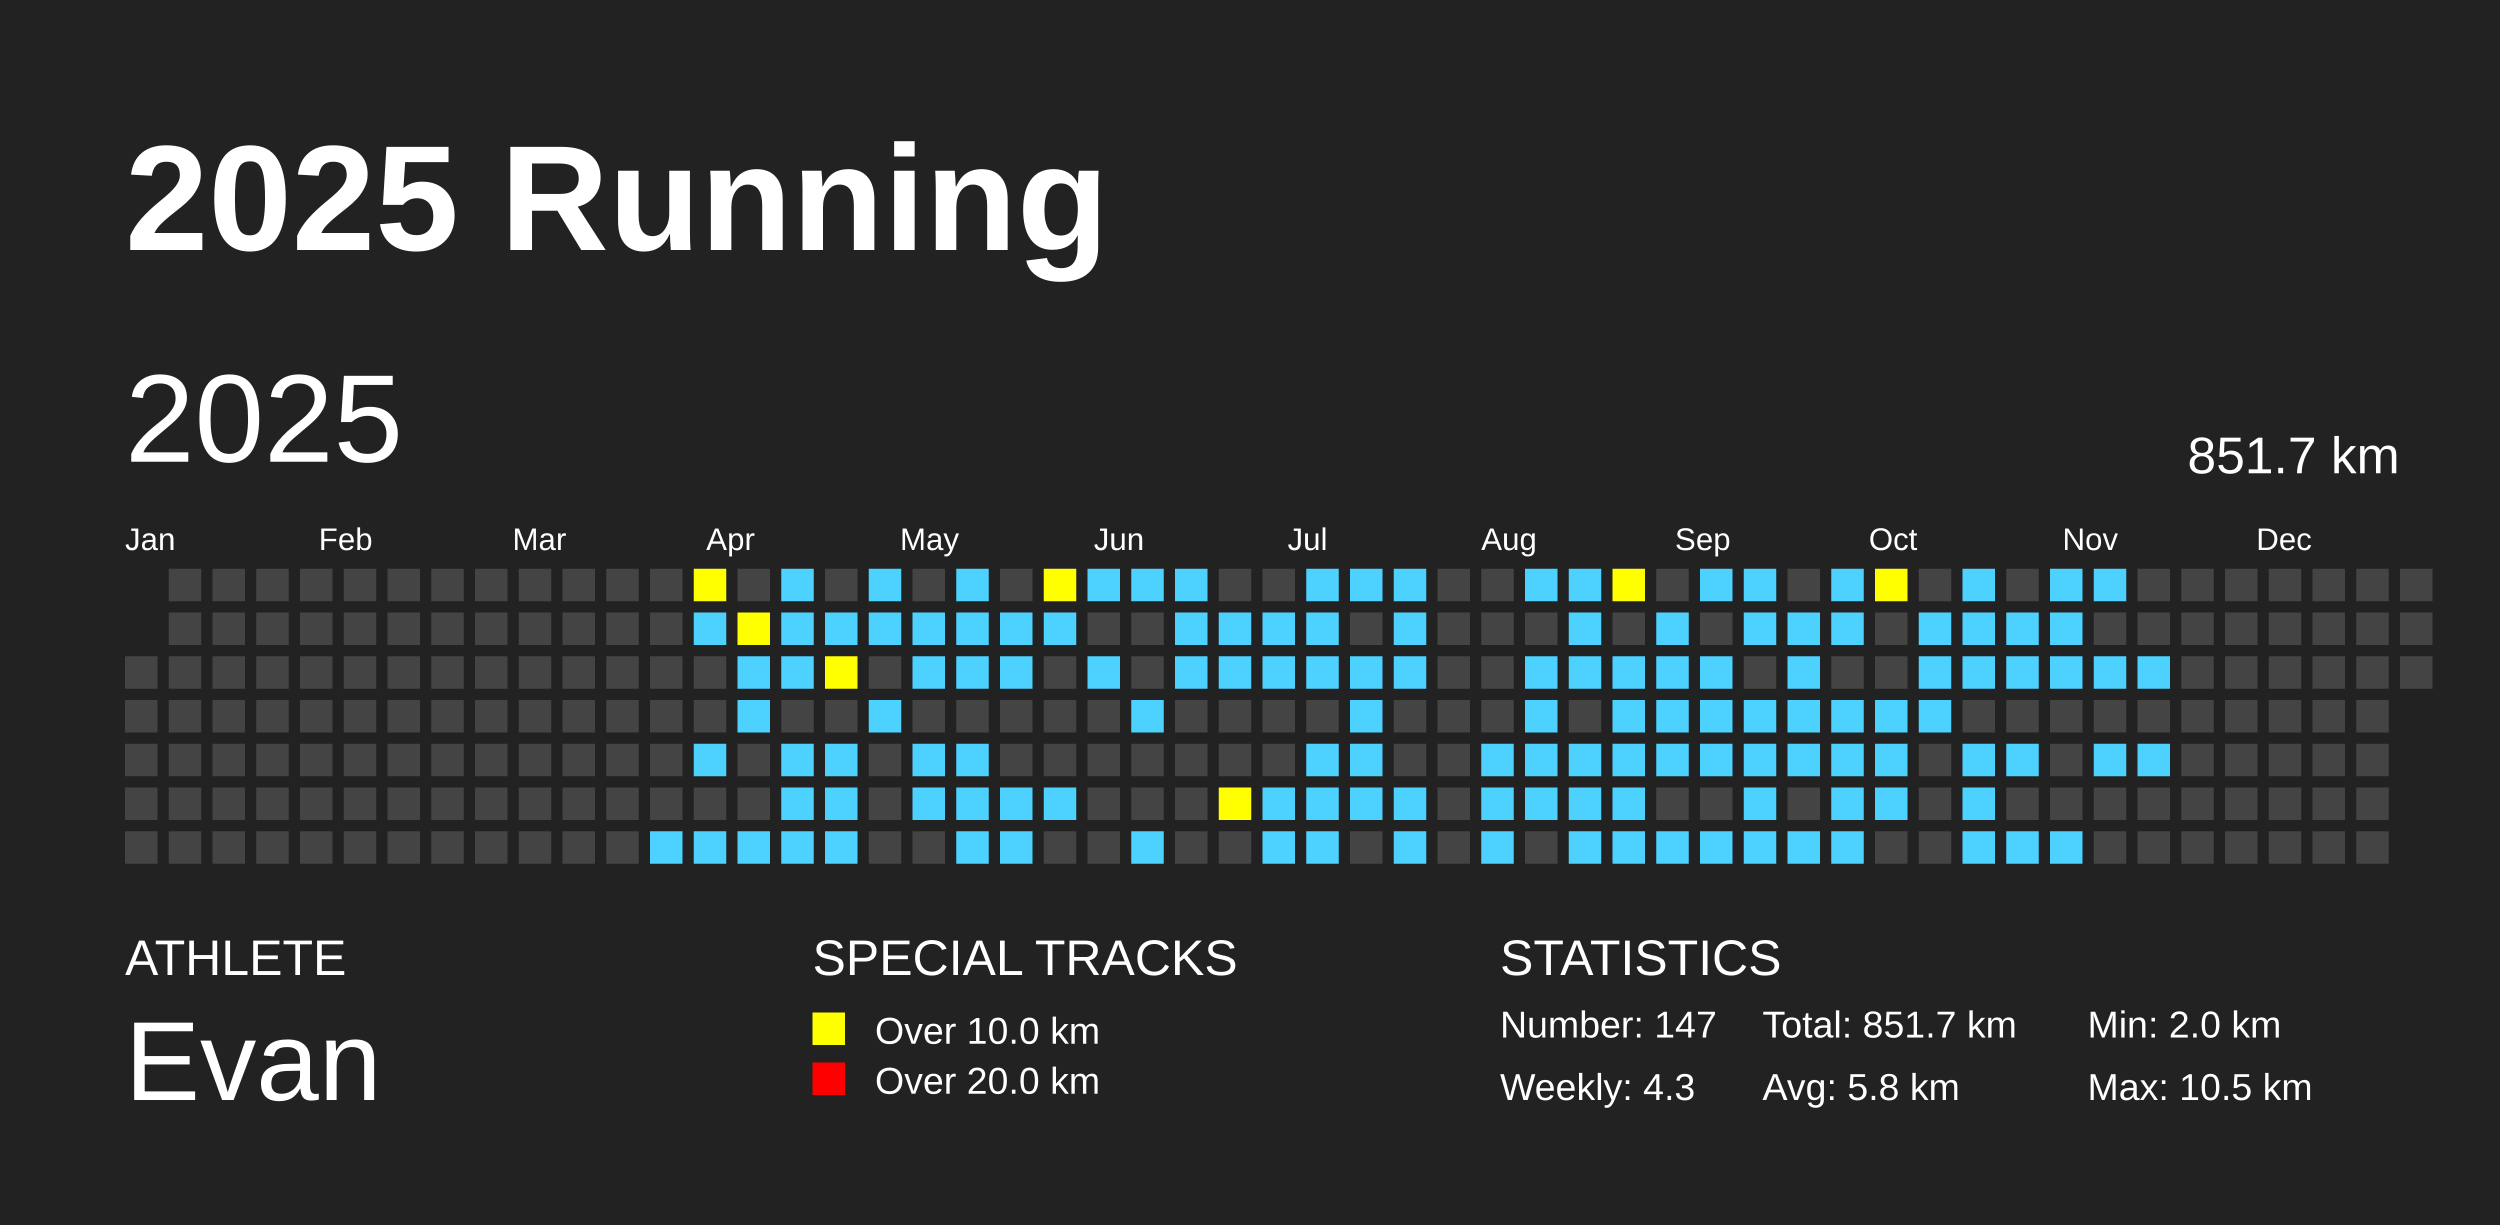
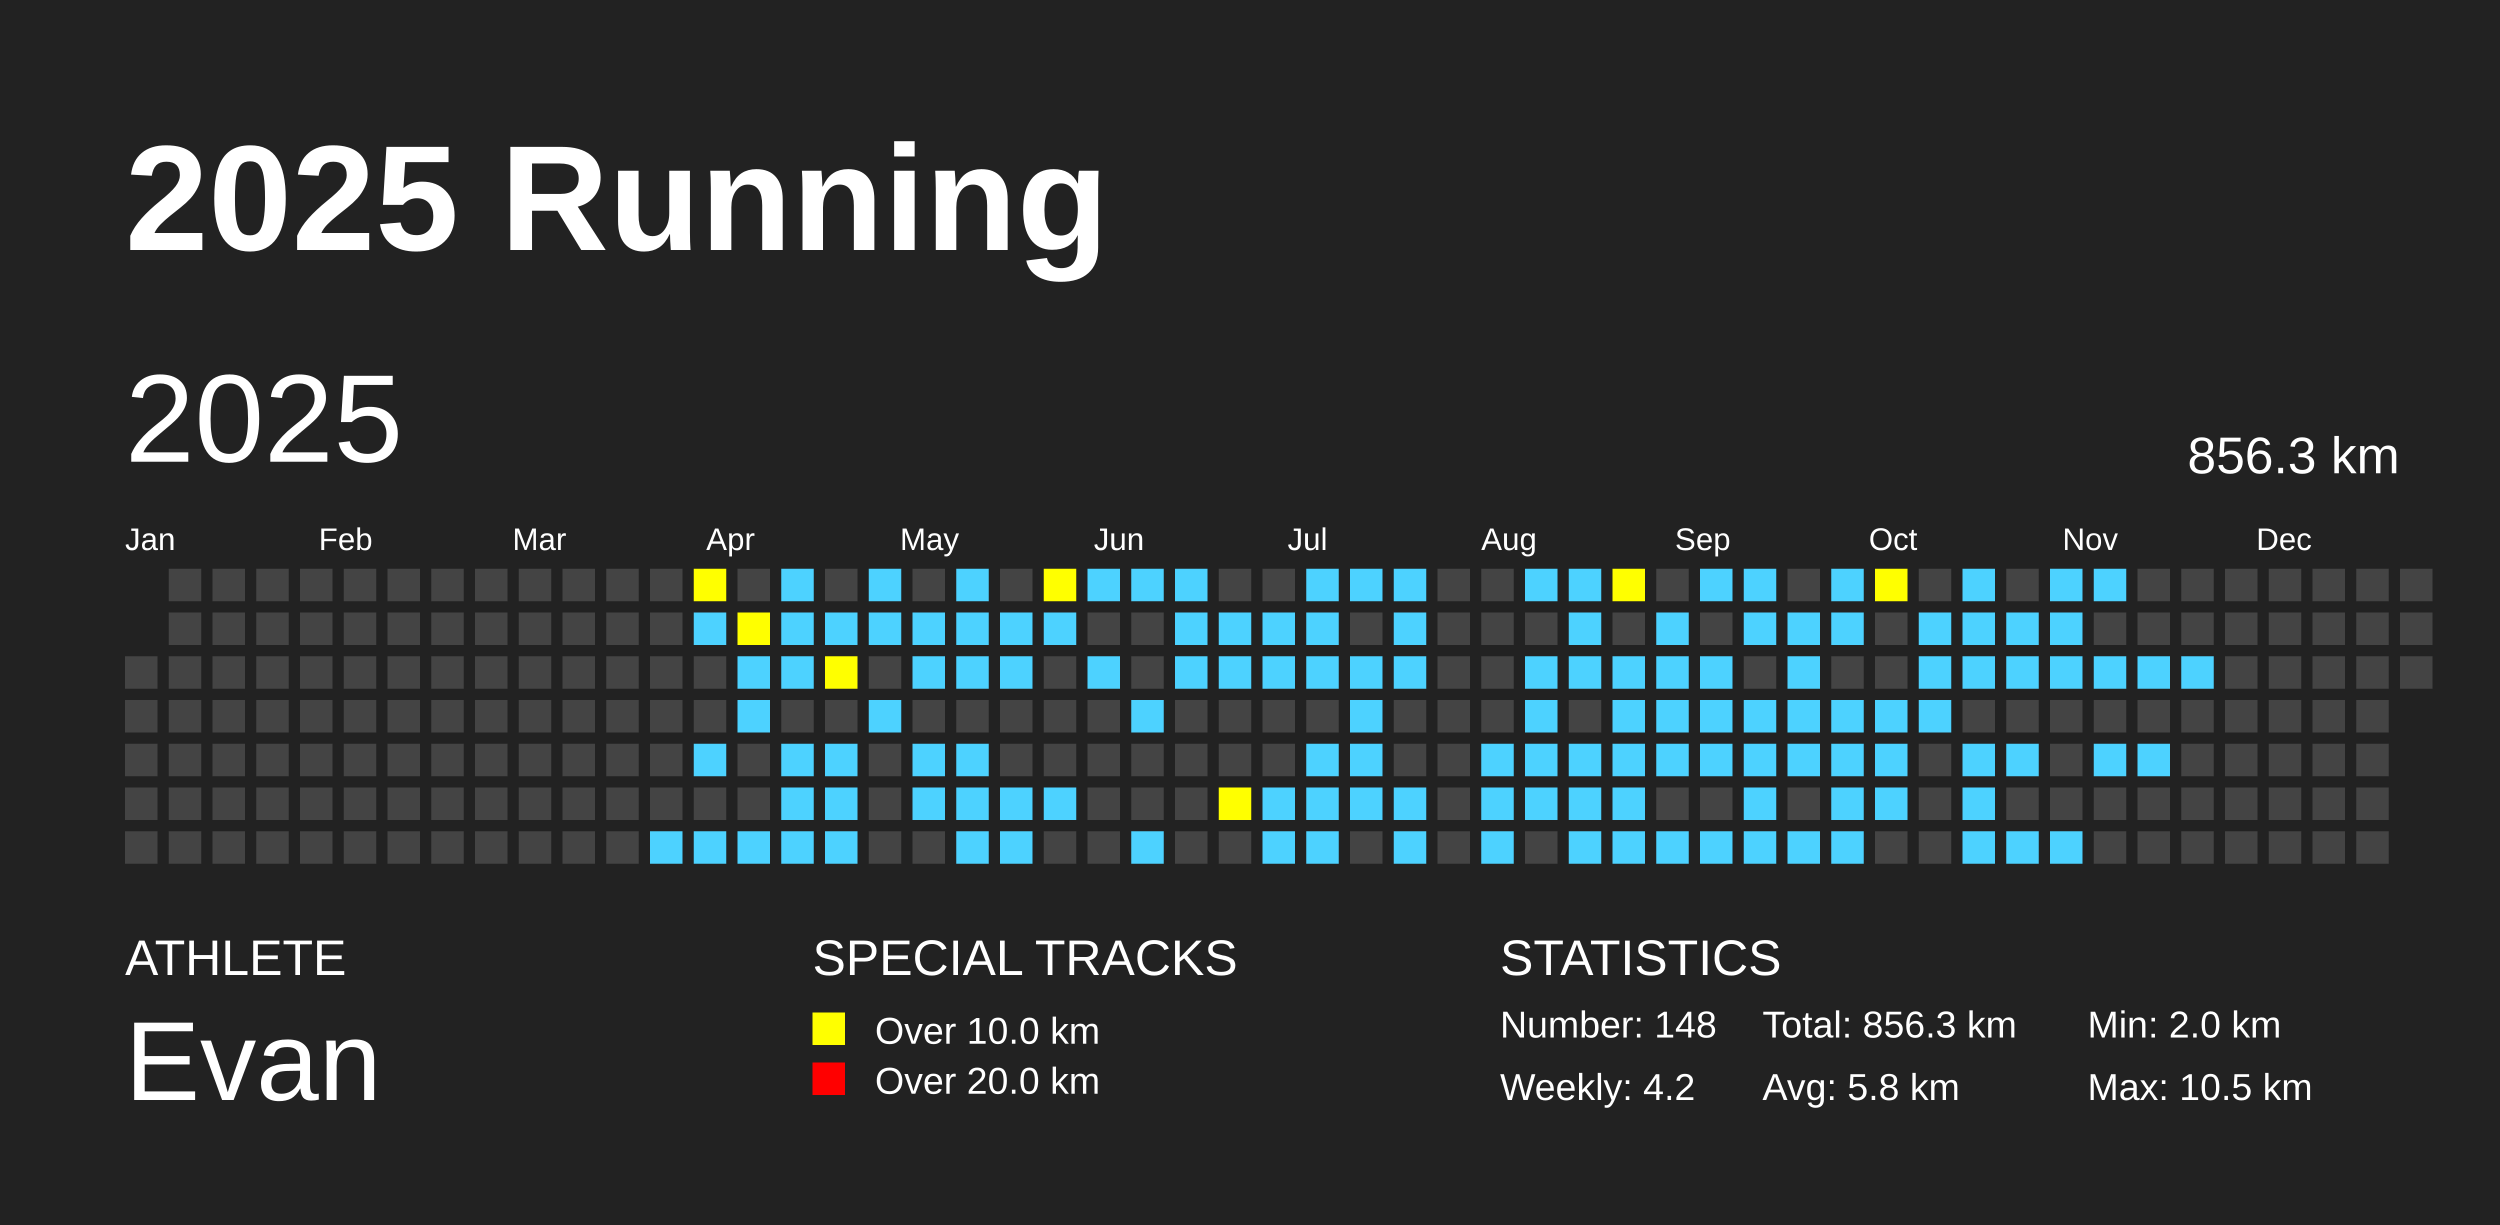
<svg xmlns="http://www.w3.org/2000/svg" baseProfile="full" height="98mm" version="1.1" viewBox="0,0,200,98" width="200mm">
  <defs />
  <rect fill="#222222" height="98" width="200" x="0" y="0" />
  <text fill="#FFFFFF" style="font-size:12px; font-family:Arial; font-weight:bold;" x="10" y="20">2025 Running</text>
  <text fill="#FFFFFF" style="font-size:4px; font-family:Arial" x="10" y="78">ATHLETE</text>
  <text fill="#FFFFFF" style="font-size:9px; font-family:Arial" x="10" y="88">Evan</text>
  <text fill="#FFFFFF" style="font-size:4px; font-family:Arial" x="65" y="78">SPECIAL TRACKS</text>
  <rect fill="yellow" height="2.6" width="2.6" x="65" y="81" />
  <text fill="#FFFFFF" style="font-size:3px; font-family:Arial" x="70" y="83.5">Over 10.0 km</text>
  <rect fill="red" height="2.6" width="2.6" x="65" y="85" />
  <text fill="#FFFFFF" style="font-size:3px; font-family:Arial" x="70" y="87.5">Over 20.0 km</text>
  <text fill="#FFFFFF" style="font-size:4px; font-family:Arial" x="120" y="78">STATISTICS</text>
-   <text fill="#FFFFFF" style="font-size:3px; font-family:Arial" x="120" y="83">Number: 147</text>
-   <text fill="#FFFFFF" style="font-size:3px; font-family:Arial" x="120" y="88">Weekly: 4.3</text>
-   <text fill="#FFFFFF" style="font-size:3px; font-family:Arial" x="141" y="83">Total: 851.7 km</text>
+   <text fill="#FFFFFF" style="font-size:3px; font-family:Arial" x="120" y="83">Number: 148</text>
+   <text fill="#FFFFFF" style="font-size:3px; font-family:Arial" x="120" y="88">Weekly: 4.2</text>
+   <text fill="#FFFFFF" style="font-size:3px; font-family:Arial" x="141" y="83">Total: 856.3 km</text>
  <text fill="#FFFFFF" style="font-size:3px; font-family:Arial" x="141" y="88">Avg: 5.8 km</text>
  <text fill="#FFFFFF" style="font-size:3px; font-family:Arial" x="167" y="83">Min: 2.0 km</text>
  <text fill="#FFFFFF" style="font-size:3px; font-family:Arial" x="167" y="88">Max: 10.5 km</text>
  <text dominant-baseline="hanging" fill="#FFFFFF" style="font-size:10.0px; font-family:Arial;" x="10" y="30">2025</text>
-   <text dominant-baseline="hanging" fill="#FFFFFF" style="font-size:4.125px; font-family:Arial;" x="175" y="35">851.7 km</text>
+   <text dominant-baseline="hanging" fill="#FFFFFF" style="font-size:4.125px; font-family:Arial;" x="175" y="35">856.3 km</text>
  <text fill="#FFFFFF" style="font-size:2.5px; font-family:Arial" x="10.0" y="44">Jan</text>
  <text fill="#FFFFFF" style="font-size:2.5px; font-family:Arial" x="25.5" y="44">Feb</text>
  <text fill="#FFFFFF" style="font-size:2.5px; font-family:Arial" x="41.0" y="44">Mar</text>
  <text fill="#FFFFFF" style="font-size:2.5px; font-family:Arial" x="56.5" y="44">Apr</text>
  <text fill="#FFFFFF" style="font-size:2.5px; font-family:Arial" x="72.0" y="44">May</text>
  <text fill="#FFFFFF" style="font-size:2.5px; font-family:Arial" x="87.5" y="44">Jun</text>
  <text fill="#FFFFFF" style="font-size:2.5px; font-family:Arial" x="103.0" y="44">Jul</text>
  <text fill="#FFFFFF" style="font-size:2.5px; font-family:Arial" x="118.5" y="44">Aug</text>
  <text fill="#FFFFFF" style="font-size:2.5px; font-family:Arial" x="134.0" y="44">Sep</text>
  <text fill="#FFFFFF" style="font-size:2.5px; font-family:Arial" x="149.5" y="44">Oct</text>
  <text fill="#FFFFFF" style="font-size:2.5px; font-family:Arial" x="165.0" y="44">Nov</text>
  <text fill="#FFFFFF" style="font-size:2.5px; font-family:Arial" x="180.5" y="44">Dec</text>
  <rect fill="#444444" height="2.6" width="2.6" x="10.0" y="52.5" />
  <rect fill="#444444" height="2.6" width="2.6" x="10.0" y="56.0" />
  <rect fill="#444444" height="2.6" width="2.6" x="10.0" y="59.5" />
  <rect fill="#444444" height="2.6" width="2.6" x="10.0" y="63.0" />
  <rect fill="#444444" height="2.6" width="2.6" x="10.0" y="66.5" />
  <rect fill="#444444" height="2.6" width="2.6" x="13.5" y="45.5" />
  <rect fill="#444444" height="2.6" width="2.6" x="13.5" y="49.0" />
  <rect fill="#444444" height="2.6" width="2.6" x="13.5" y="52.5" />
  <rect fill="#444444" height="2.6" width="2.6" x="13.5" y="56.0" />
  <rect fill="#444444" height="2.6" width="2.6" x="13.5" y="59.5" />
  <rect fill="#444444" height="2.6" width="2.6" x="13.5" y="63.0" />
  <rect fill="#444444" height="2.6" width="2.6" x="13.5" y="66.5" />
  <rect fill="#444444" height="2.6" width="2.6" x="17.0" y="45.5" />
  <rect fill="#444444" height="2.6" width="2.6" x="17.0" y="49.0" />
  <rect fill="#444444" height="2.6" width="2.6" x="17.0" y="52.5" />
  <rect fill="#444444" height="2.6" width="2.6" x="17.0" y="56.0" />
  <rect fill="#444444" height="2.6" width="2.6" x="17.0" y="59.5" />
  <rect fill="#444444" height="2.6" width="2.6" x="17.0" y="63.0" />
  <rect fill="#444444" height="2.6" width="2.6" x="17.0" y="66.5" />
  <rect fill="#444444" height="2.6" width="2.6" x="20.5" y="45.5" />
  <rect fill="#444444" height="2.6" width="2.6" x="20.5" y="49.0" />
  <rect fill="#444444" height="2.6" width="2.6" x="20.5" y="52.5" />
  <rect fill="#444444" height="2.6" width="2.6" x="20.5" y="56.0" />
  <rect fill="#444444" height="2.6" width="2.6" x="20.5" y="59.5" />
  <rect fill="#444444" height="2.6" width="2.6" x="20.5" y="63.0" />
  <rect fill="#444444" height="2.6" width="2.6" x="20.5" y="66.5" />
  <rect fill="#444444" height="2.6" width="2.6" x="24.0" y="45.5" />
  <rect fill="#444444" height="2.6" width="2.6" x="24.0" y="49.0" />
  <rect fill="#444444" height="2.6" width="2.6" x="24.0" y="52.5" />
  <rect fill="#444444" height="2.6" width="2.6" x="24.0" y="56.0" />
  <rect fill="#444444" height="2.6" width="2.6" x="24.0" y="59.5" />
  <rect fill="#444444" height="2.6" width="2.6" x="24.0" y="63.0" />
  <rect fill="#444444" height="2.6" width="2.6" x="24.0" y="66.5" />
  <rect fill="#444444" height="2.6" width="2.6" x="27.5" y="45.5" />
  <rect fill="#444444" height="2.6" width="2.6" x="27.5" y="49.0" />
  <rect fill="#444444" height="2.6" width="2.6" x="27.5" y="52.5" />
  <rect fill="#444444" height="2.6" width="2.6" x="27.5" y="56.0" />
  <rect fill="#444444" height="2.6" width="2.6" x="27.5" y="59.5" />
  <rect fill="#444444" height="2.6" width="2.6" x="27.5" y="63.0" />
  <rect fill="#444444" height="2.6" width="2.6" x="27.5" y="66.5" />
  <rect fill="#444444" height="2.6" width="2.6" x="31.0" y="45.5" />
  <rect fill="#444444" height="2.6" width="2.6" x="31.0" y="49.0" />
  <rect fill="#444444" height="2.6" width="2.6" x="31.0" y="52.5" />
  <rect fill="#444444" height="2.6" width="2.6" x="31.0" y="56.0" />
  <rect fill="#444444" height="2.6" width="2.6" x="31.0" y="59.5" />
  <rect fill="#444444" height="2.6" width="2.6" x="31.0" y="63.0" />
  <rect fill="#444444" height="2.6" width="2.6" x="31.0" y="66.5" />
  <rect fill="#444444" height="2.6" width="2.6" x="34.5" y="45.5" />
  <rect fill="#444444" height="2.6" width="2.6" x="34.5" y="49.0" />
  <rect fill="#444444" height="2.6" width="2.6" x="34.5" y="52.5" />
  <rect fill="#444444" height="2.6" width="2.6" x="34.5" y="56.0" />
  <rect fill="#444444" height="2.6" width="2.6" x="34.5" y="59.5" />
  <rect fill="#444444" height="2.6" width="2.6" x="34.5" y="63.0" />
  <rect fill="#444444" height="2.6" width="2.6" x="34.5" y="66.5" />
  <rect fill="#444444" height="2.6" width="2.6" x="38.0" y="45.5" />
  <rect fill="#444444" height="2.6" width="2.6" x="38.0" y="49.0" />
  <rect fill="#444444" height="2.6" width="2.6" x="38.0" y="52.5" />
  <rect fill="#444444" height="2.6" width="2.6" x="38.0" y="56.0" />
  <rect fill="#444444" height="2.6" width="2.6" x="38.0" y="59.5" />
  <rect fill="#444444" height="2.6" width="2.6" x="38.0" y="63.0" />
  <rect fill="#444444" height="2.6" width="2.6" x="38.0" y="66.5" />
  <rect fill="#444444" height="2.6" width="2.6" x="41.5" y="45.5" />
  <rect fill="#444444" height="2.6" width="2.6" x="41.5" y="49.0" />
  <rect fill="#444444" height="2.6" width="2.6" x="41.5" y="52.5" />
  <rect fill="#444444" height="2.6" width="2.6" x="41.5" y="56.0" />
  <rect fill="#444444" height="2.6" width="2.6" x="41.5" y="59.5" />
  <rect fill="#444444" height="2.6" width="2.6" x="41.5" y="63.0" />
  <rect fill="#444444" height="2.6" width="2.6" x="41.5" y="66.5" />
  <rect fill="#444444" height="2.6" width="2.6" x="45.0" y="45.5" />
  <rect fill="#444444" height="2.6" width="2.6" x="45.0" y="49.0" />
  <rect fill="#444444" height="2.6" width="2.6" x="45.0" y="52.5" />
  <rect fill="#444444" height="2.6" width="2.6" x="45.0" y="56.0" />
  <rect fill="#444444" height="2.6" width="2.6" x="45.0" y="59.5" />
  <rect fill="#444444" height="2.6" width="2.6" x="45.0" y="63.0" />
  <rect fill="#444444" height="2.6" width="2.6" x="45.0" y="66.5" />
  <rect fill="#444444" height="2.6" width="2.6" x="48.5" y="45.5" />
  <rect fill="#444444" height="2.6" width="2.6" x="48.5" y="49.0" />
  <rect fill="#444444" height="2.6" width="2.6" x="48.5" y="52.5" />
  <rect fill="#444444" height="2.6" width="2.6" x="48.5" y="56.0" />
  <rect fill="#444444" height="2.6" width="2.6" x="48.5" y="59.5" />
  <rect fill="#444444" height="2.6" width="2.6" x="48.5" y="63.0" />
  <rect fill="#444444" height="2.6" width="2.6" x="48.5" y="66.5" />
  <rect fill="#444444" height="2.6" width="2.6" x="52.0" y="45.5" />
  <rect fill="#444444" height="2.6" width="2.6" x="52.0" y="49.0" />
  <rect fill="#444444" height="2.6" width="2.6" x="52.0" y="52.5" />
  <rect fill="#444444" height="2.6" width="2.6" x="52.0" y="56.0" />
  <rect fill="#444444" height="2.6" width="2.6" x="52.0" y="59.5" />
  <rect fill="#444444" height="2.6" width="2.6" x="52.0" y="63.0" />
  <rect fill="#4DD2FF" height="2.6" width="2.6" x="52.0" y="66.5" />
  <rect fill="yellow" height="2.6" width="2.6" x="55.5" y="45.5" />
  <rect fill="#4DD2FF" height="2.6" width="2.6" x="55.5" y="49.0" />
  <rect fill="#444444" height="2.6" width="2.6" x="55.5" y="52.5" />
  <rect fill="#444444" height="2.6" width="2.6" x="55.5" y="56.0" />
  <rect fill="#4DD2FF" height="2.6" width="2.6" x="55.5" y="59.5" />
  <rect fill="#444444" height="2.6" width="2.6" x="55.5" y="63.0" />
  <rect fill="#4DD2FF" height="2.6" width="2.6" x="55.5" y="66.5" />
  <rect fill="#444444" height="2.6" width="2.6" x="59.0" y="45.5" />
  <rect fill="yellow" height="2.6" width="2.6" x="59.0" y="49.0" />
  <rect fill="#4DD2FF" height="2.6" width="2.6" x="59.0" y="52.5" />
  <rect fill="#4DD2FF" height="2.6" width="2.6" x="59.0" y="56.0" />
  <rect fill="#444444" height="2.6" width="2.6" x="59.0" y="59.5" />
  <rect fill="#444444" height="2.6" width="2.6" x="59.0" y="63.0" />
  <rect fill="#4DD2FF" height="2.6" width="2.6" x="59.0" y="66.5" />
  <rect fill="#4DD2FF" height="2.6" width="2.6" x="62.5" y="45.5" />
  <rect fill="#4DD2FF" height="2.6" width="2.6" x="62.5" y="49.0" />
  <rect fill="#4DD2FF" height="2.6" width="2.6" x="62.5" y="52.5" />
  <rect fill="#444444" height="2.6" width="2.6" x="62.5" y="56.0" />
  <rect fill="#4DD2FF" height="2.6" width="2.6" x="62.5" y="59.5" />
  <rect fill="#4DD2FF" height="2.6" width="2.6" x="62.5" y="63.0" />
  <rect fill="#4DD2FF" height="2.6" width="2.6" x="62.5" y="66.5" />
  <rect fill="#444444" height="2.6" width="2.6" x="66.0" y="45.5" />
  <rect fill="#4DD2FF" height="2.6" width="2.6" x="66.0" y="49.0" />
  <rect fill="yellow" height="2.6" width="2.6" x="66.0" y="52.5" />
  <rect fill="#444444" height="2.6" width="2.6" x="66.0" y="56.0" />
  <rect fill="#4DD2FF" height="2.6" width="2.6" x="66.0" y="59.5" />
  <rect fill="#4DD2FF" height="2.6" width="2.6" x="66.0" y="63.0" />
  <rect fill="#4DD2FF" height="2.6" width="2.6" x="66.0" y="66.5" />
  <rect fill="#4DD2FF" height="2.6" width="2.6" x="69.5" y="45.5" />
  <rect fill="#4DD2FF" height="2.6" width="2.6" x="69.5" y="49.0" />
  <rect fill="#444444" height="2.6" width="2.6" x="69.5" y="52.5" />
  <rect fill="#4DD2FF" height="2.6" width="2.6" x="69.5" y="56.0" />
  <rect fill="#444444" height="2.6" width="2.6" x="69.5" y="59.5" />
  <rect fill="#444444" height="2.6" width="2.6" x="69.5" y="63.0" />
  <rect fill="#444444" height="2.6" width="2.6" x="69.5" y="66.5" />
  <rect fill="#444444" height="2.6" width="2.6" x="73.0" y="45.5" />
  <rect fill="#4DD2FF" height="2.6" width="2.6" x="73.0" y="49.0" />
  <rect fill="#4DD2FF" height="2.6" width="2.6" x="73.0" y="52.5" />
  <rect fill="#444444" height="2.6" width="2.6" x="73.0" y="56.0" />
  <rect fill="#4DD2FF" height="2.6" width="2.6" x="73.0" y="59.5" />
  <rect fill="#4DD2FF" height="2.6" width="2.6" x="73.0" y="63.0" />
  <rect fill="#444444" height="2.6" width="2.6" x="73.0" y="66.5" />
  <rect fill="#4DD2FF" height="2.6" width="2.6" x="76.5" y="45.5" />
  <rect fill="#4DD2FF" height="2.6" width="2.6" x="76.5" y="49.0" />
  <rect fill="#4DD2FF" height="2.6" width="2.6" x="76.5" y="52.5" />
  <rect fill="#444444" height="2.6" width="2.6" x="76.5" y="56.0" />
  <rect fill="#4DD2FF" height="2.6" width="2.6" x="76.5" y="59.5" />
  <rect fill="#4DD2FF" height="2.6" width="2.6" x="76.5" y="63.0" />
  <rect fill="#4DD2FF" height="2.6" width="2.6" x="76.5" y="66.5" />
  <rect fill="#444444" height="2.6" width="2.6" x="80.0" y="45.5" />
  <rect fill="#4DD2FF" height="2.6" width="2.6" x="80.0" y="49.0" />
  <rect fill="#4DD2FF" height="2.6" width="2.6" x="80.0" y="52.5" />
  <rect fill="#444444" height="2.6" width="2.6" x="80.0" y="56.0" />
  <rect fill="#444444" height="2.6" width="2.6" x="80.0" y="59.5" />
  <rect fill="#4DD2FF" height="2.6" width="2.6" x="80.0" y="63.0" />
  <rect fill="#4DD2FF" height="2.6" width="2.6" x="80.0" y="66.5" />
  <rect fill="yellow" height="2.6" width="2.6" x="83.5" y="45.5" />
  <rect fill="#4DD2FF" height="2.6" width="2.6" x="83.5" y="49.0" />
  <rect fill="#444444" height="2.6" width="2.6" x="83.5" y="52.5" />
  <rect fill="#444444" height="2.6" width="2.6" x="83.5" y="56.0" />
  <rect fill="#444444" height="2.6" width="2.6" x="83.5" y="59.5" />
  <rect fill="#4DD2FF" height="2.6" width="2.6" x="83.5" y="63.0" />
  <rect fill="#444444" height="2.6" width="2.6" x="83.5" y="66.5" />
  <rect fill="#4DD2FF" height="2.6" width="2.6" x="87.0" y="45.5" />
  <rect fill="#444444" height="2.6" width="2.6" x="87.0" y="49.0" />
  <rect fill="#4DD2FF" height="2.6" width="2.6" x="87.0" y="52.5" />
  <rect fill="#444444" height="2.6" width="2.6" x="87.0" y="56.0" />
  <rect fill="#444444" height="2.6" width="2.6" x="87.0" y="59.5" />
  <rect fill="#444444" height="2.6" width="2.6" x="87.0" y="63.0" />
  <rect fill="#444444" height="2.6" width="2.6" x="87.0" y="66.5" />
  <rect fill="#4DD2FF" height="2.6" width="2.6" x="90.5" y="45.5" />
  <rect fill="#444444" height="2.6" width="2.6" x="90.5" y="49.0" />
  <rect fill="#444444" height="2.6" width="2.6" x="90.5" y="52.5" />
  <rect fill="#4DD2FF" height="2.6" width="2.6" x="90.5" y="56.0" />
  <rect fill="#444444" height="2.6" width="2.6" x="90.5" y="59.5" />
  <rect fill="#444444" height="2.6" width="2.6" x="90.5" y="63.0" />
  <rect fill="#4DD2FF" height="2.6" width="2.6" x="90.5" y="66.5" />
  <rect fill="#4DD2FF" height="2.6" width="2.6" x="94.0" y="45.5" />
  <rect fill="#4DD2FF" height="2.6" width="2.6" x="94.0" y="49.0" />
  <rect fill="#4DD2FF" height="2.6" width="2.6" x="94.0" y="52.5" />
  <rect fill="#444444" height="2.6" width="2.6" x="94.0" y="56.0" />
  <rect fill="#444444" height="2.6" width="2.6" x="94.0" y="59.5" />
  <rect fill="#444444" height="2.6" width="2.6" x="94.0" y="63.0" />
  <rect fill="#444444" height="2.6" width="2.6" x="94.0" y="66.5" />
  <rect fill="#444444" height="2.6" width="2.6" x="97.5" y="45.5" />
  <rect fill="#4DD2FF" height="2.6" width="2.6" x="97.5" y="49.0" />
  <rect fill="#4DD2FF" height="2.6" width="2.6" x="97.5" y="52.5" />
  <rect fill="#444444" height="2.6" width="2.6" x="97.5" y="56.0" />
  <rect fill="#444444" height="2.6" width="2.6" x="97.5" y="59.5" />
  <rect fill="yellow" height="2.6" width="2.6" x="97.5" y="63.0" />
  <rect fill="#444444" height="2.6" width="2.6" x="97.5" y="66.5" />
  <rect fill="#444444" height="2.6" width="2.6" x="101.0" y="45.5" />
  <rect fill="#4DD2FF" height="2.6" width="2.6" x="101.0" y="49.0" />
  <rect fill="#4DD2FF" height="2.6" width="2.6" x="101.0" y="52.5" />
  <rect fill="#444444" height="2.6" width="2.6" x="101.0" y="56.0" />
  <rect fill="#444444" height="2.6" width="2.6" x="101.0" y="59.5" />
  <rect fill="#4DD2FF" height="2.6" width="2.6" x="101.0" y="63.0" />
  <rect fill="#4DD2FF" height="2.6" width="2.6" x="101.0" y="66.5" />
  <rect fill="#4DD2FF" height="2.6" width="2.6" x="104.5" y="45.5" />
  <rect fill="#4DD2FF" height="2.6" width="2.6" x="104.5" y="49.0" />
  <rect fill="#4DD2FF" height="2.6" width="2.6" x="104.5" y="52.5" />
  <rect fill="#444444" height="2.6" width="2.6" x="104.5" y="56.0" />
  <rect fill="#4DD2FF" height="2.6" width="2.6" x="104.5" y="59.5" />
  <rect fill="#4DD2FF" height="2.6" width="2.6" x="104.5" y="63.0" />
  <rect fill="#4DD2FF" height="2.6" width="2.6" x="104.5" y="66.5" />
  <rect fill="#4DD2FF" height="2.6" width="2.6" x="108.0" y="45.5" />
  <rect fill="#444444" height="2.6" width="2.6" x="108.0" y="49.0" />
  <rect fill="#4DD2FF" height="2.6" width="2.6" x="108.0" y="52.5" />
  <rect fill="#4DD2FF" height="2.6" width="2.6" x="108.0" y="56.0" />
  <rect fill="#4DD2FF" height="2.6" width="2.6" x="108.0" y="59.5" />
  <rect fill="#4DD2FF" height="2.6" width="2.6" x="108.0" y="63.0" />
  <rect fill="#444444" height="2.6" width="2.6" x="108.0" y="66.5" />
  <rect fill="#4DD2FF" height="2.6" width="2.6" x="111.5" y="45.5" />
  <rect fill="#4DD2FF" height="2.6" width="2.6" x="111.5" y="49.0" />
  <rect fill="#4DD2FF" height="2.6" width="2.6" x="111.5" y="52.5" />
  <rect fill="#444444" height="2.6" width="2.6" x="111.5" y="56.0" />
  <rect fill="#444444" height="2.6" width="2.6" x="111.5" y="59.5" />
  <rect fill="#4DD2FF" height="2.6" width="2.6" x="111.5" y="63.0" />
  <rect fill="#4DD2FF" height="2.6" width="2.6" x="111.5" y="66.5" />
  <rect fill="#444444" height="2.6" width="2.6" x="115.0" y="45.5" />
  <rect fill="#444444" height="2.6" width="2.6" x="115.0" y="49.0" />
  <rect fill="#444444" height="2.6" width="2.6" x="115.0" y="52.5" />
  <rect fill="#444444" height="2.6" width="2.6" x="115.0" y="56.0" />
  <rect fill="#444444" height="2.6" width="2.6" x="115.0" y="59.5" />
  <rect fill="#444444" height="2.6" width="2.6" x="115.0" y="63.0" />
  <rect fill="#444444" height="2.6" width="2.6" x="115.0" y="66.5" />
  <rect fill="#444444" height="2.6" width="2.6" x="118.5" y="45.5" />
  <rect fill="#444444" height="2.6" width="2.6" x="118.5" y="49.0" />
  <rect fill="#444444" height="2.6" width="2.6" x="118.5" y="52.5" />
  <rect fill="#444444" height="2.6" width="2.6" x="118.5" y="56.0" />
  <rect fill="#4DD2FF" height="2.6" width="2.6" x="118.5" y="59.5" />
  <rect fill="#4DD2FF" height="2.6" width="2.6" x="118.5" y="63.0" />
  <rect fill="#4DD2FF" height="2.6" width="2.6" x="118.5" y="66.5" />
  <rect fill="#4DD2FF" height="2.6" width="2.6" x="122.0" y="45.5" />
  <rect fill="#444444" height="2.6" width="2.6" x="122.0" y="49.0" />
  <rect fill="#4DD2FF" height="2.6" width="2.6" x="122.0" y="52.5" />
  <rect fill="#4DD2FF" height="2.6" width="2.6" x="122.0" y="56.0" />
  <rect fill="#4DD2FF" height="2.6" width="2.6" x="122.0" y="59.5" />
  <rect fill="#4DD2FF" height="2.6" width="2.6" x="122.0" y="63.0" />
  <rect fill="#444444" height="2.6" width="2.6" x="122.0" y="66.5" />
  <rect fill="#4DD2FF" height="2.6" width="2.6" x="125.5" y="45.5" />
  <rect fill="#4DD2FF" height="2.6" width="2.6" x="125.5" y="49.0" />
  <rect fill="#4DD2FF" height="2.6" width="2.6" x="125.5" y="52.5" />
  <rect fill="#444444" height="2.6" width="2.6" x="125.5" y="56.0" />
  <rect fill="#4DD2FF" height="2.6" width="2.6" x="125.5" y="59.5" />
  <rect fill="#4DD2FF" height="2.6" width="2.6" x="125.5" y="63.0" />
  <rect fill="#4DD2FF" height="2.6" width="2.6" x="125.5" y="66.5" />
  <rect fill="yellow" height="2.6" width="2.6" x="129.0" y="45.5" />
  <rect fill="#444444" height="2.6" width="2.6" x="129.0" y="49.0" />
  <rect fill="#4DD2FF" height="2.6" width="2.6" x="129.0" y="52.5" />
  <rect fill="#4DD2FF" height="2.6" width="2.6" x="129.0" y="56.0" />
  <rect fill="#4DD2FF" height="2.6" width="2.6" x="129.0" y="59.5" />
  <rect fill="#4DD2FF" height="2.6" width="2.6" x="129.0" y="63.0" />
  <rect fill="#4DD2FF" height="2.6" width="2.6" x="129.0" y="66.5" />
  <rect fill="#444444" height="2.6" width="2.6" x="132.5" y="45.5" />
  <rect fill="#4DD2FF" height="2.6" width="2.6" x="132.5" y="49.0" />
  <rect fill="#4DD2FF" height="2.6" width="2.6" x="132.5" y="52.5" />
  <rect fill="#4DD2FF" height="2.6" width="2.6" x="132.5" y="56.0" />
  <rect fill="#4DD2FF" height="2.6" width="2.6" x="132.5" y="59.5" />
  <rect fill="#444444" height="2.6" width="2.6" x="132.5" y="63.0" />
  <rect fill="#4DD2FF" height="2.6" width="2.6" x="132.5" y="66.5" />
  <rect fill="#4DD2FF" height="2.6" width="2.6" x="136.0" y="45.5" />
  <rect fill="#444444" height="2.6" width="2.6" x="136.0" y="49.0" />
  <rect fill="#4DD2FF" height="2.6" width="2.6" x="136.0" y="52.5" />
  <rect fill="#4DD2FF" height="2.6" width="2.6" x="136.0" y="56.0" />
  <rect fill="#4DD2FF" height="2.6" width="2.6" x="136.0" y="59.5" />
  <rect fill="#444444" height="2.6" width="2.6" x="136.0" y="63.0" />
  <rect fill="#4DD2FF" height="2.6" width="2.6" x="136.0" y="66.5" />
  <rect fill="#4DD2FF" height="2.6" width="2.6" x="139.5" y="45.5" />
  <rect fill="#4DD2FF" height="2.6" width="2.6" x="139.5" y="49.0" />
  <rect fill="#444444" height="2.6" width="2.6" x="139.5" y="52.5" />
  <rect fill="#4DD2FF" height="2.6" width="2.6" x="139.5" y="56.0" />
  <rect fill="#4DD2FF" height="2.6" width="2.6" x="139.5" y="59.5" />
  <rect fill="#4DD2FF" height="2.6" width="2.6" x="139.5" y="63.0" />
  <rect fill="#4DD2FF" height="2.6" width="2.6" x="139.5" y="66.5" />
  <rect fill="#444444" height="2.6" width="2.6" x="143.0" y="45.5" />
  <rect fill="#4DD2FF" height="2.6" width="2.6" x="143.0" y="49.0" />
  <rect fill="#4DD2FF" height="2.6" width="2.6" x="143.0" y="52.5" />
  <rect fill="#4DD2FF" height="2.6" width="2.6" x="143.0" y="56.0" />
  <rect fill="#4DD2FF" height="2.6" width="2.6" x="143.0" y="59.5" />
  <rect fill="#444444" height="2.6" width="2.6" x="143.0" y="63.0" />
  <rect fill="#4DD2FF" height="2.6" width="2.6" x="143.0" y="66.5" />
  <rect fill="#4DD2FF" height="2.6" width="2.6" x="146.5" y="45.5" />
  <rect fill="#4DD2FF" height="2.6" width="2.6" x="146.5" y="49.0" />
  <rect fill="#444444" height="2.6" width="2.6" x="146.5" y="52.5" />
  <rect fill="#4DD2FF" height="2.6" width="2.6" x="146.5" y="56.0" />
  <rect fill="#4DD2FF" height="2.6" width="2.6" x="146.5" y="59.5" />
  <rect fill="#4DD2FF" height="2.6" width="2.6" x="146.5" y="63.0" />
  <rect fill="#4DD2FF" height="2.6" width="2.6" x="146.5" y="66.5" />
  <rect fill="yellow" height="2.6" width="2.6" x="150.0" y="45.5" />
  <rect fill="#444444" height="2.6" width="2.6" x="150.0" y="49.0" />
  <rect fill="#444444" height="2.6" width="2.6" x="150.0" y="52.5" />
  <rect fill="#4DD2FF" height="2.6" width="2.6" x="150.0" y="56.0" />
  <rect fill="#4DD2FF" height="2.6" width="2.6" x="150.0" y="59.5" />
  <rect fill="#4DD2FF" height="2.6" width="2.6" x="150.0" y="63.0" />
  <rect fill="#444444" height="2.6" width="2.6" x="150.0" y="66.5" />
  <rect fill="#444444" height="2.6" width="2.6" x="153.5" y="45.5" />
  <rect fill="#4DD2FF" height="2.6" width="2.6" x="153.5" y="49.0" />
  <rect fill="#4DD2FF" height="2.6" width="2.6" x="153.5" y="52.5" />
  <rect fill="#4DD2FF" height="2.6" width="2.6" x="153.5" y="56.0" />
  <rect fill="#444444" height="2.6" width="2.6" x="153.5" y="59.5" />
  <rect fill="#444444" height="2.6" width="2.6" x="153.5" y="63.0" />
  <rect fill="#444444" height="2.6" width="2.6" x="153.5" y="66.5" />
  <rect fill="#4DD2FF" height="2.6" width="2.6" x="157.0" y="45.5" />
  <rect fill="#4DD2FF" height="2.6" width="2.6" x="157.0" y="49.0" />
  <rect fill="#4DD2FF" height="2.6" width="2.6" x="157.0" y="52.5" />
  <rect fill="#444444" height="2.6" width="2.6" x="157.0" y="56.0" />
  <rect fill="#4DD2FF" height="2.6" width="2.6" x="157.0" y="59.5" />
  <rect fill="#4DD2FF" height="2.6" width="2.6" x="157.0" y="63.0" />
  <rect fill="#4DD2FF" height="2.6" width="2.6" x="157.0" y="66.5" />
  <rect fill="#444444" height="2.6" width="2.6" x="160.5" y="45.5" />
  <rect fill="#4DD2FF" height="2.6" width="2.6" x="160.5" y="49.0" />
  <rect fill="#4DD2FF" height="2.6" width="2.6" x="160.5" y="52.5" />
  <rect fill="#444444" height="2.6" width="2.6" x="160.5" y="56.0" />
  <rect fill="#4DD2FF" height="2.6" width="2.6" x="160.5" y="59.5" />
  <rect fill="#444444" height="2.6" width="2.6" x="160.5" y="63.0" />
  <rect fill="#4DD2FF" height="2.6" width="2.6" x="160.5" y="66.5" />
  <rect fill="#4DD2FF" height="2.6" width="2.6" x="164.0" y="45.5" />
  <rect fill="#4DD2FF" height="2.6" width="2.6" x="164.0" y="49.0" />
  <rect fill="#4DD2FF" height="2.6" width="2.6" x="164.0" y="52.5" />
  <rect fill="#444444" height="2.6" width="2.6" x="164.0" y="56.0" />
  <rect fill="#444444" height="2.6" width="2.6" x="164.0" y="59.5" />
  <rect fill="#444444" height="2.6" width="2.6" x="164.0" y="63.0" />
  <rect fill="#4DD2FF" height="2.6" width="2.6" x="164.0" y="66.5" />
  <rect fill="#4DD2FF" height="2.6" width="2.6" x="167.5" y="45.5" />
  <rect fill="#444444" height="2.6" width="2.6" x="167.5" y="49.0" />
  <rect fill="#4DD2FF" height="2.6" width="2.6" x="167.5" y="52.5" />
  <rect fill="#444444" height="2.6" width="2.6" x="167.5" y="56.0" />
  <rect fill="#4DD2FF" height="2.6" width="2.6" x="167.5" y="59.5" />
  <rect fill="#444444" height="2.6" width="2.6" x="167.5" y="63.0" />
  <rect fill="#444444" height="2.6" width="2.6" x="167.5" y="66.5" />
  <rect fill="#444444" height="2.6" width="2.6" x="171.0" y="45.5" />
  <rect fill="#444444" height="2.6" width="2.6" x="171.0" y="49.0" />
  <rect fill="#4DD2FF" height="2.6" width="2.6" x="171.0" y="52.5" />
  <rect fill="#444444" height="2.6" width="2.6" x="171.0" y="56.0" />
  <rect fill="#4DD2FF" height="2.6" width="2.6" x="171.0" y="59.5" />
  <rect fill="#444444" height="2.6" width="2.6" x="171.0" y="63.0" />
  <rect fill="#444444" height="2.6" width="2.6" x="171.0" y="66.5" />
  <rect fill="#444444" height="2.6" width="2.6" x="174.5" y="45.5" />
  <rect fill="#444444" height="2.6" width="2.6" x="174.5" y="49.0" />
-   <rect fill="#444444" height="2.6" width="2.6" x="174.5" y="52.5" />
+   <rect fill="#4DD2FF" height="2.6" width="2.6" x="174.5" y="52.5" />
  <rect fill="#444444" height="2.6" width="2.6" x="174.5" y="56.0" />
  <rect fill="#444444" height="2.6" width="2.6" x="174.5" y="59.5" />
  <rect fill="#444444" height="2.6" width="2.6" x="174.5" y="63.0" />
  <rect fill="#444444" height="2.6" width="2.6" x="174.5" y="66.5" />
  <rect fill="#444444" height="2.6" width="2.6" x="178.0" y="45.5" />
  <rect fill="#444444" height="2.6" width="2.6" x="178.0" y="49.0" />
  <rect fill="#444444" height="2.6" width="2.6" x="178.0" y="52.5" />
  <rect fill="#444444" height="2.6" width="2.6" x="178.0" y="56.0" />
  <rect fill="#444444" height="2.6" width="2.6" x="178.0" y="59.5" />
  <rect fill="#444444" height="2.6" width="2.6" x="178.0" y="63.0" />
  <rect fill="#444444" height="2.6" width="2.6" x="178.0" y="66.5" />
  <rect fill="#444444" height="2.6" width="2.6" x="181.5" y="45.5" />
  <rect fill="#444444" height="2.6" width="2.6" x="181.5" y="49.0" />
  <rect fill="#444444" height="2.6" width="2.6" x="181.5" y="52.5" />
  <rect fill="#444444" height="2.6" width="2.6" x="181.5" y="56.0" />
  <rect fill="#444444" height="2.6" width="2.6" x="181.5" y="59.5" />
  <rect fill="#444444" height="2.6" width="2.6" x="181.5" y="63.0" />
  <rect fill="#444444" height="2.6" width="2.6" x="181.5" y="66.5" />
  <rect fill="#444444" height="2.6" width="2.6" x="185.0" y="45.5" />
  <rect fill="#444444" height="2.6" width="2.6" x="185.0" y="49.0" />
  <rect fill="#444444" height="2.6" width="2.6" x="185.0" y="52.5" />
  <rect fill="#444444" height="2.6" width="2.6" x="185.0" y="56.0" />
  <rect fill="#444444" height="2.6" width="2.6" x="185.0" y="59.5" />
  <rect fill="#444444" height="2.6" width="2.6" x="185.0" y="63.0" />
  <rect fill="#444444" height="2.6" width="2.6" x="185.0" y="66.5" />
  <rect fill="#444444" height="2.6" width="2.6" x="188.5" y="45.5" />
  <rect fill="#444444" height="2.6" width="2.6" x="188.5" y="49.0" />
  <rect fill="#444444" height="2.6" width="2.6" x="188.5" y="52.5" />
  <rect fill="#444444" height="2.6" width="2.6" x="188.5" y="56.0" />
  <rect fill="#444444" height="2.6" width="2.6" x="188.5" y="59.5" />
  <rect fill="#444444" height="2.6" width="2.6" x="188.5" y="63.0" />
  <rect fill="#444444" height="2.6" width="2.6" x="188.5" y="66.5" />
  <rect fill="#444444" height="2.6" width="2.6" x="192.0" y="45.5" />
  <rect fill="#444444" height="2.6" width="2.6" x="192.0" y="49.0" />
  <rect fill="#444444" height="2.6" width="2.6" x="192.0" y="52.5" />
</svg>
